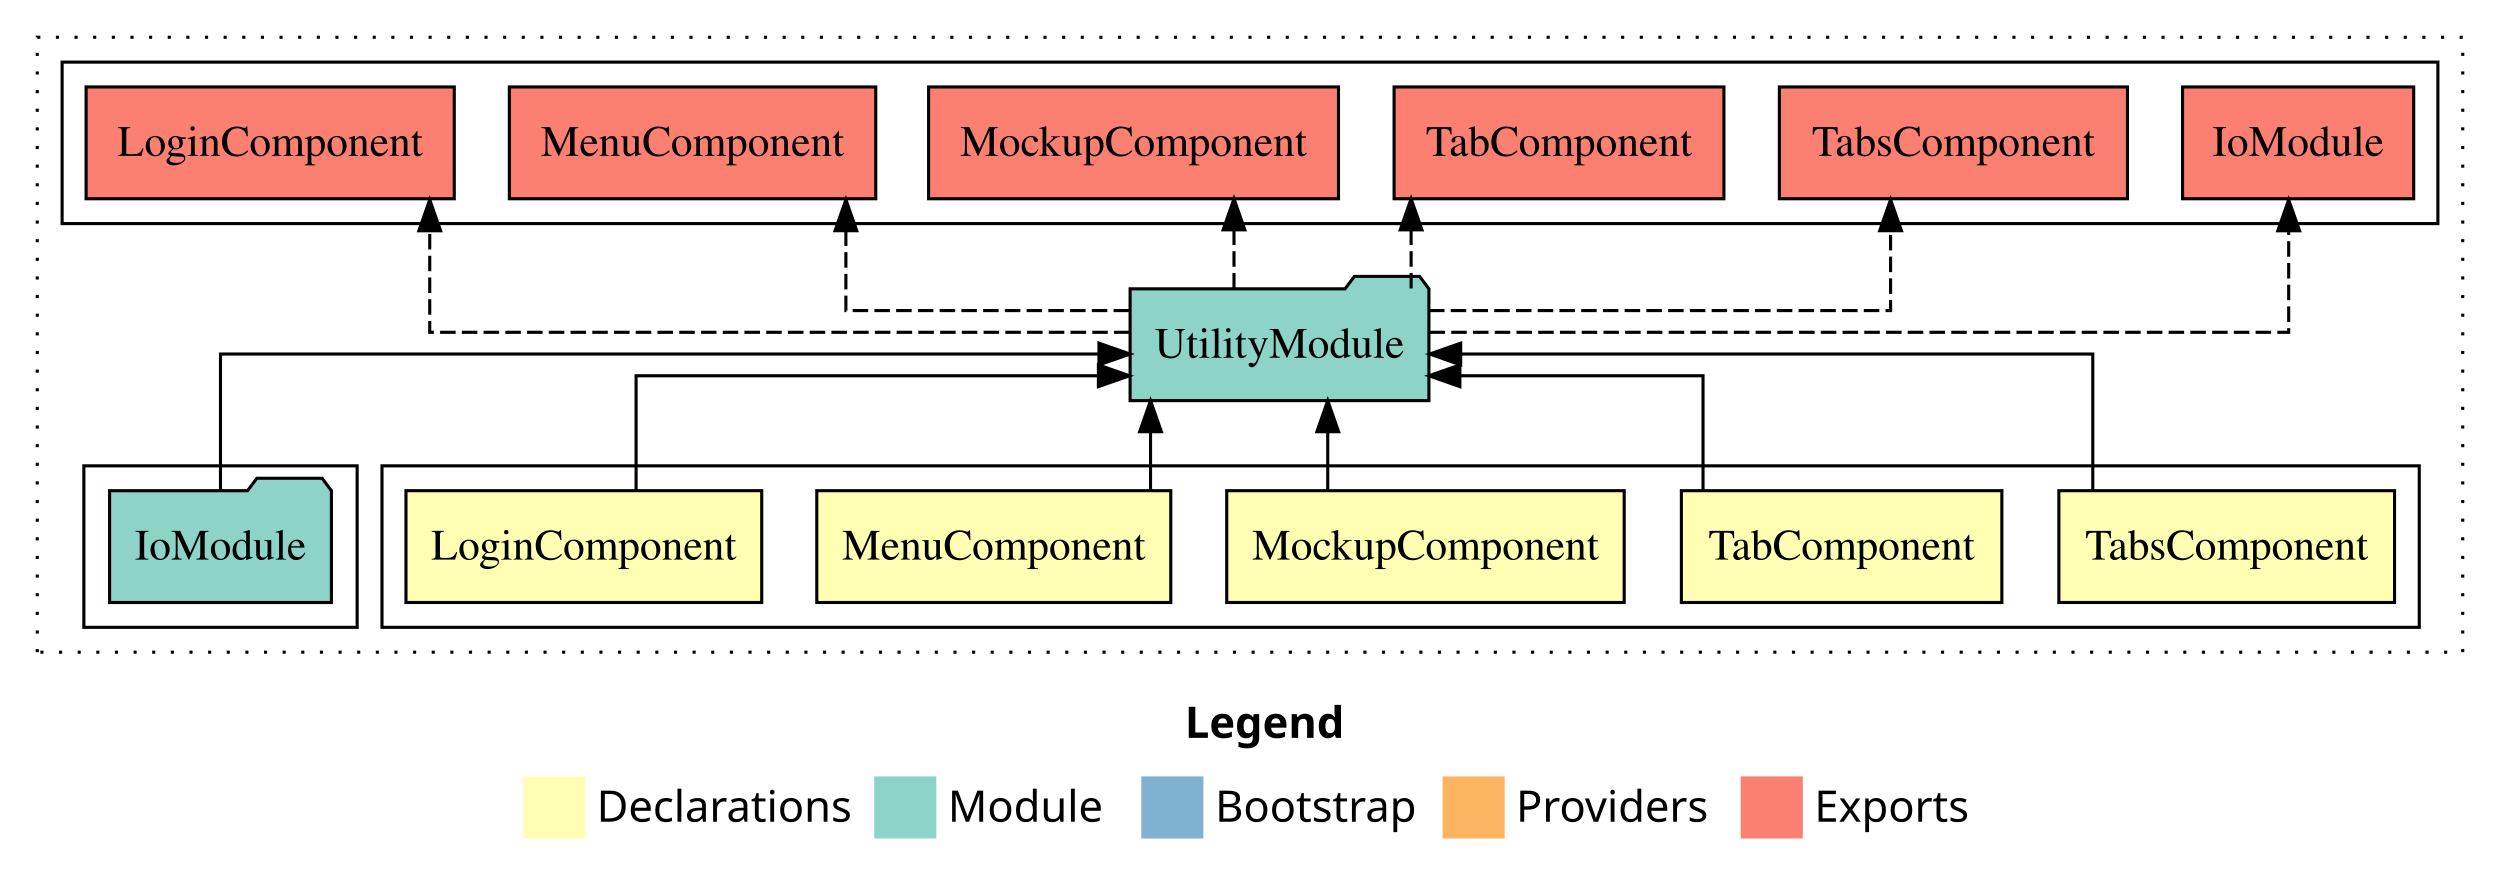
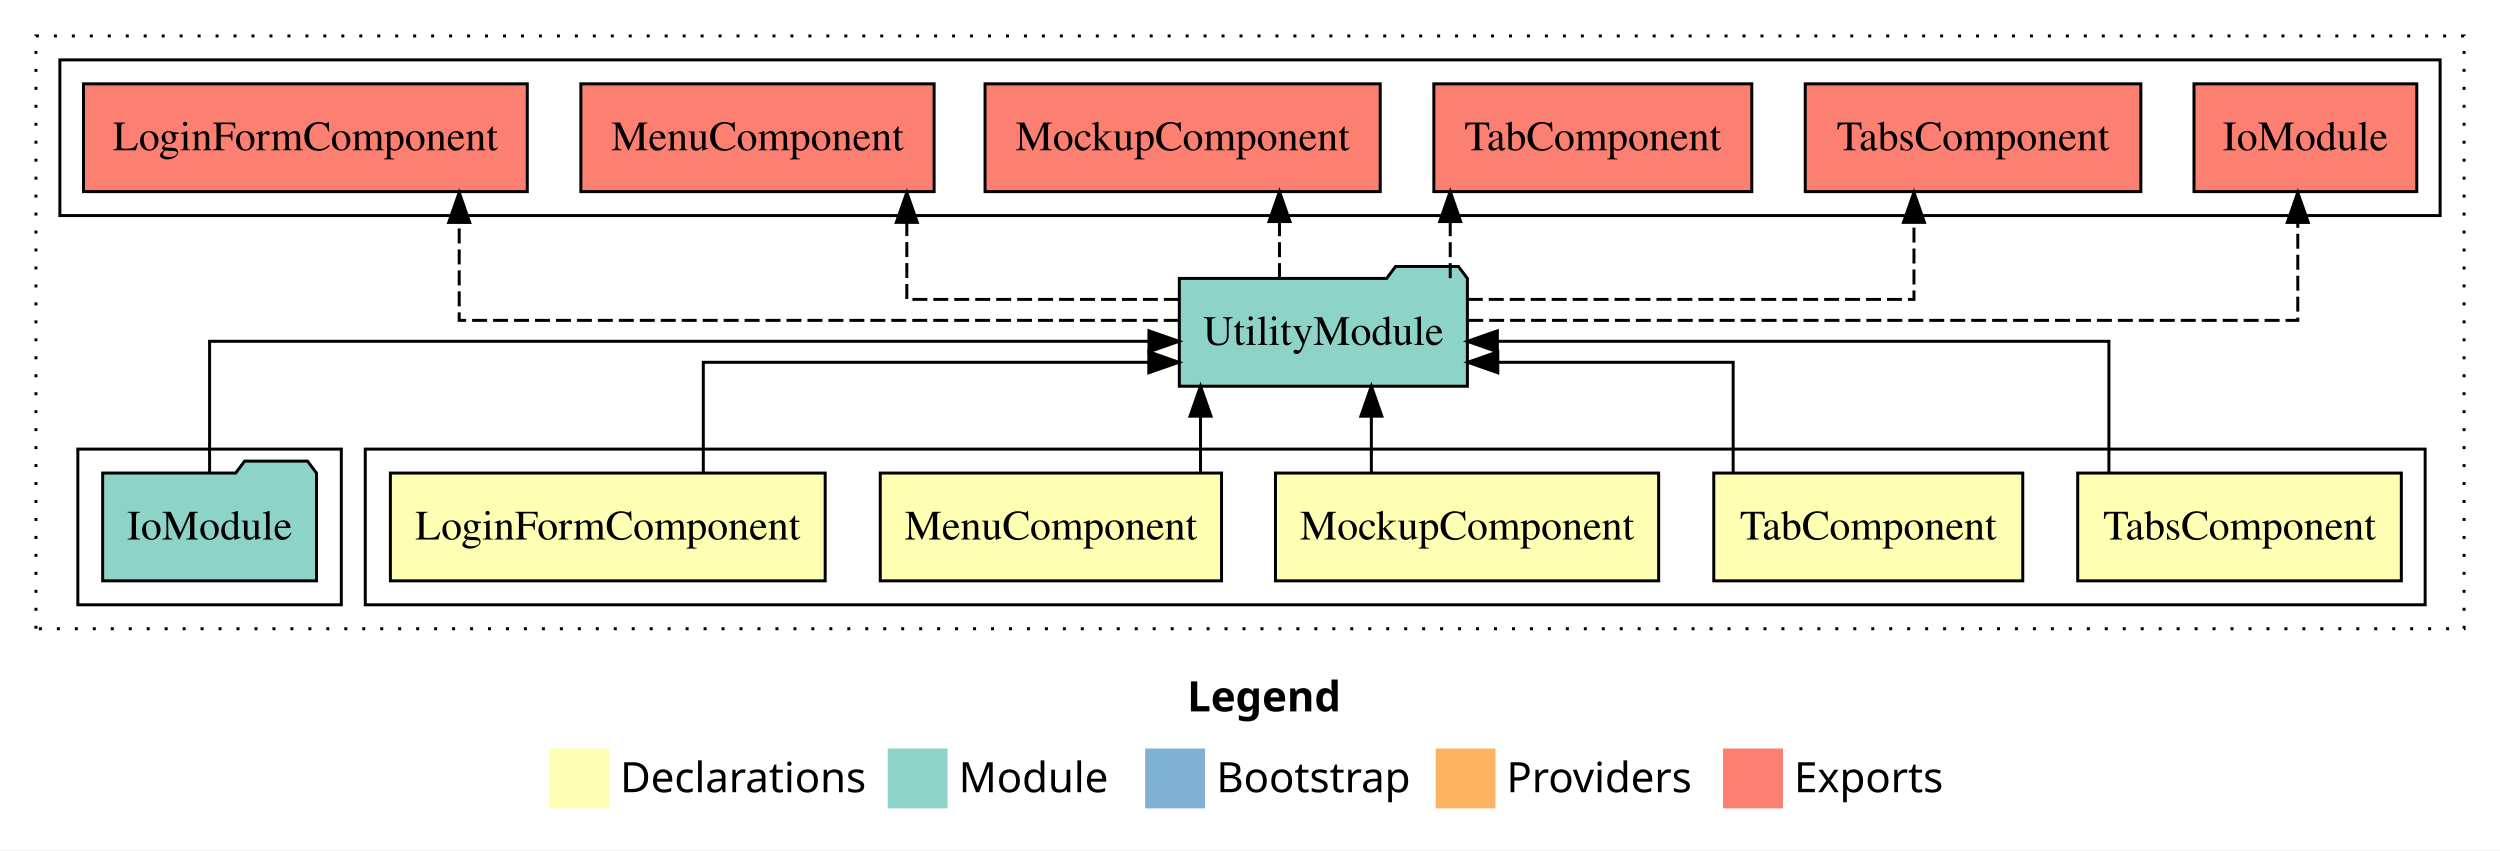
- <svg xmlns="http://www.w3.org/2000/svg" width="805pt" height="284pt" viewBox="0.00 0.00 805.00 284.00">
+ <svg xmlns="http://www.w3.org/2000/svg" width="835pt" height="284pt" viewBox="0.00 0.00 835.00 284.00">
  <g id="graph0" class="graph" transform="scale(1 1) rotate(0) translate(4 280)">
-     <polygon fill="#ffffff" stroke="transparent" points="-4,4 -4,-280 801,-280 801,4 -4,4" />
-     <text text-anchor="start" x="377.509" y="-42.4" font-family="sans-serif" font-weight="bold" font-size="14.00" fill="#000000">Legend</text>
-     <polygon fill="#ffffb3" stroke="transparent" points="164.5,-10 164.5,-30 184.5,-30 184.5,-10 164.5,-10" />
-     <text text-anchor="start" x="188.129" y="-15.4" font-family="sans-serif" font-size="14.00" fill="#000000">  Declarations</text>
-     <polygon fill="#8dd3c7" stroke="transparent" points="277.5,-10 277.5,-30 297.5,-30 297.5,-10 277.5,-10" />
-     <text text-anchor="start" x="301.225" y="-15.4" font-family="sans-serif" font-size="14.00" fill="#000000">  Module</text>
-     <polygon fill="#80b1d3" stroke="transparent" points="363.5,-10 363.5,-30 383.5,-30 383.5,-10 363.5,-10" />
-     <text text-anchor="start" x="387.281" y="-15.4" font-family="sans-serif" font-size="14.00" fill="#000000">  Bootstrap</text>
-     <polygon fill="#fdb462" stroke="transparent" points="460.5,-10 460.5,-30 480.5,-30 480.5,-10 460.5,-10" />
-     <text text-anchor="start" x="484.173" y="-15.4" font-family="sans-serif" font-size="14.00" fill="#000000">  Providers</text>
-     <polygon fill="#fb8072" stroke="transparent" points="556.5,-10 556.5,-30 576.5,-30 576.5,-10 556.5,-10" />
-     <text text-anchor="start" x="580.226" y="-15.4" font-family="sans-serif" font-size="14.00" fill="#000000">  Exports</text>
+     <polygon fill="#ffffff" stroke="transparent" points="-4,4 -4,-280 831,-280 831,4 -4,4" />
+     <text text-anchor="start" x="392.509" y="-42.4" font-family="sans-serif" font-weight="bold" font-size="14.00" fill="#000000">Legend</text>
+     <polygon fill="#ffffb3" stroke="transparent" points="179.5,-10 179.5,-30 199.5,-30 199.5,-10 179.5,-10" />
+     <text text-anchor="start" x="203.129" y="-15.4" font-family="sans-serif" font-size="14.00" fill="#000000">  Declarations</text>
+     <polygon fill="#8dd3c7" stroke="transparent" points="292.5,-10 292.5,-30 312.5,-30 312.5,-10 292.5,-10" />
+     <text text-anchor="start" x="316.225" y="-15.4" font-family="sans-serif" font-size="14.00" fill="#000000">  Module</text>
+     <polygon fill="#80b1d3" stroke="transparent" points="378.5,-10 378.5,-30 398.5,-30 398.5,-10 378.5,-10" />
+     <text text-anchor="start" x="402.281" y="-15.4" font-family="sans-serif" font-size="14.00" fill="#000000">  Bootstrap</text>
+     <polygon fill="#fdb462" stroke="transparent" points="475.5,-10 475.5,-30 495.5,-30 495.5,-10 475.5,-10" />
+     <text text-anchor="start" x="499.173" y="-15.4" font-family="sans-serif" font-size="14.00" fill="#000000">  Providers</text>
+     <polygon fill="#fb8072" stroke="transparent" points="571.5,-10 571.5,-30 591.5,-30 591.5,-10 571.5,-10" />
+     <text text-anchor="start" x="595.226" y="-15.4" font-family="sans-serif" font-size="14.00" fill="#000000">  Exports</text>
    <g id="clust1" class="cluster">
-       <polygon fill="none" stroke="#000000" stroke-dasharray="1,5" points="8,-70 8,-268 789,-268 789,-70 8,-70" />
+       <polygon fill="none" stroke="#000000" stroke-dasharray="1,5" points="8,-70 8,-268 819,-268 819,-70 8,-70" />
    </g>
    <g id="clust2" class="cluster">
-       <polygon fill="none" stroke="#000000" points="119,-78 119,-130 775,-130 775,-78 119,-78" />
+       <polygon fill="none" stroke="#000000" points="118,-78 118,-130 806,-130 806,-78 118,-78" />
    </g>
    <g id="clust8" class="cluster">
-       <polygon fill="none" stroke="#000000" points="23,-78 23,-130 111,-130 111,-78 23,-78" />
+       <polygon fill="none" stroke="#000000" points="22,-78 22,-130 110,-130 110,-78 22,-78" />
    </g>
    <g id="clust9" class="cluster">
-       <polygon fill="none" stroke="#000000" points="16,-208 16,-260 781,-260 781,-208 16,-208" />
+       <polygon fill="none" stroke="#000000" points="16,-208 16,-260 811,-260 811,-208 16,-208" />
    </g>
    <g id="node1" class="node">
-       <polygon fill="#ffffb3" stroke="#000000" points="767.045,-122 658.955,-122 658.955,-86 767.045,-86 767.045,-122" />
-       <text text-anchor="middle" x="713" y="-99.8" font-family="Times,serif" font-size="14.00" fill="#000000">TabsComponent</text>
+       <polygon fill="#ffffb3" stroke="#000000" points="798.045,-122 689.955,-122 689.955,-86 798.045,-86 798.045,-122" />
+       <text text-anchor="middle" x="744" y="-99.8" font-family="Times,serif" font-size="14.00" fill="#000000">TabsComponent</text>
    </g>
    <g id="node6" class="node">
-       <polygon fill="#8dd3c7" stroke="#000000" points="456.11,-187 453.11,-191 432.11,-191 429.11,-187 359.89,-187 359.89,-151 456.11,-151 456.11,-187" />
-       <text text-anchor="middle" x="408" y="-164.8" font-family="Times,serif" font-size="14.00" fill="#000000">UtilityModule</text>
+       <polygon fill="#8dd3c7" stroke="#000000" points="486.11,-187 483.11,-191 462.11,-191 459.11,-187 389.89,-187 389.89,-151 486.11,-151 486.11,-187" />
+       <text text-anchor="middle" x="438" y="-164.8" font-family="Times,serif" font-size="14.00" fill="#000000">UtilityModule</text>
    </g>
    <g id="edge1" class="edge">
-       <path fill="none" stroke="#000000" d="M669.875,-122.267C669.875,-140.555 669.875,-166 669.875,-166 669.875,-166 466.337,-166 466.337,-166" />
-       <polygon fill="#000000" stroke="#000000" points="466.337,-162.5 456.337,-166 466.337,-169.5 466.337,-162.5" />
+       <path fill="none" stroke="#000000" d="M700.375,-122.267C700.375,-140.555 700.375,-166 700.375,-166 700.375,-166 496.124,-166 496.124,-166" />
+       <polygon fill="#000000" stroke="#000000" points="496.124,-162.5 486.124,-166 496.124,-169.5 496.124,-162.5" />
    </g>
    <g id="node2" class="node">
-       <polygon fill="#ffffb3" stroke="#000000" points="640.6,-122 537.4,-122 537.4,-86 640.6,-86 640.6,-122" />
-       <text text-anchor="middle" x="589" y="-99.8" font-family="Times,serif" font-size="14.00" fill="#000000">TabComponent</text>
+       <polygon fill="#ffffb3" stroke="#000000" points="671.6,-122 568.4,-122 568.4,-86 671.6,-86 671.6,-122" />
+       <text text-anchor="middle" x="620" y="-99.8" font-family="Times,serif" font-size="14.00" fill="#000000">TabComponent</text>
    </g>
    <g id="edge2" class="edge">
-       <path fill="none" stroke="#000000" d="M544.375,-122.009C544.375,-138.049 544.375,-159 544.375,-159 544.375,-159 466.081,-159 466.081,-159" />
-       <polygon fill="#000000" stroke="#000000" points="466.081,-155.5 456.081,-159 466.081,-162.5 466.081,-155.5" />
+       <path fill="none" stroke="#000000" d="M574.875,-122.009C574.875,-138.049 574.875,-159 574.875,-159 574.875,-159 496.257,-159 496.257,-159" />
+       <polygon fill="#000000" stroke="#000000" points="496.257,-155.5 486.257,-159 496.257,-162.5 496.257,-155.5" />
    </g>
    <g id="node3" class="node">
-       <polygon fill="#ffffb3" stroke="#000000" points="518.992,-122 391.008,-122 391.008,-86 518.992,-86 518.992,-122" />
-       <text text-anchor="middle" x="455" y="-99.8" font-family="Times,serif" font-size="14.00" fill="#000000">MockupComponent</text>
+       <polygon fill="#ffffb3" stroke="#000000" points="549.992,-122 422.008,-122 422.008,-86 549.992,-86 549.992,-122" />
+       <text text-anchor="middle" x="486" y="-99.8" font-family="Times,serif" font-size="14.00" fill="#000000">MockupComponent</text>
    </g>
    <g id="edge3" class="edge">
-       <path fill="none" stroke="#000000" d="M423.529,-122.106C423.529,-122.106 423.529,-140.991 423.529,-140.991" />
-       <polygon fill="#000000" stroke="#000000" points="420.029,-140.991 423.529,-150.991 427.029,-140.991 420.029,-140.991" />
+       <path fill="none" stroke="#000000" d="M454.029,-122.106C454.029,-122.106 454.029,-140.991 454.029,-140.991" />
+       <polygon fill="#000000" stroke="#000000" points="450.529,-140.991 454.029,-150.991 457.529,-140.991 450.529,-140.991" />
    </g>
    <g id="node4" class="node">
-       <polygon fill="#ffffb3" stroke="#000000" points="372.992,-122 259.008,-122 259.008,-86 372.992,-86 372.992,-122" />
-       <text text-anchor="middle" x="316" y="-99.8" font-family="Times,serif" font-size="14.00" fill="#000000">MenuComponent</text>
+       <polygon fill="#ffffb3" stroke="#000000" points="403.992,-122 290.008,-122 290.008,-86 403.992,-86 403.992,-122" />
+       <text text-anchor="middle" x="347" y="-99.8" font-family="Times,serif" font-size="14.00" fill="#000000">MenuComponent</text>
    </g>
    <g id="edge4" class="edge">
-       <path fill="none" stroke="#000000" d="M366.471,-122.106C366.471,-122.106 366.471,-140.991 366.471,-140.991" />
-       <polygon fill="#000000" stroke="#000000" points="362.971,-140.991 366.471,-150.991 369.971,-140.991 362.971,-140.991" />
+       <path fill="none" stroke="#000000" d="M396.971,-122.106C396.971,-122.106 396.971,-140.991 396.971,-140.991" />
+       <polygon fill="#000000" stroke="#000000" points="393.471,-140.991 396.971,-150.991 400.471,-140.991 393.471,-140.991" />
    </g>
    <g id="node5" class="node">
-       <polygon fill="#ffffb3" stroke="#000000" points="241.276,-122 126.724,-122 126.724,-86 241.276,-86 241.276,-122" />
-       <text text-anchor="middle" x="184" y="-99.8" font-family="Times,serif" font-size="14.00" fill="#000000">LoginComponent</text>
+       <polygon fill="#ffffb3" stroke="#000000" points="271.609,-122 126.391,-122 126.391,-86 271.609,-86 271.609,-122" />
+       <text text-anchor="middle" x="199" y="-99.8" font-family="Times,serif" font-size="14.00" fill="#000000">LoginFormComponent</text>
    </g>
    <g id="edge5" class="edge">
-       <path fill="none" stroke="#000000" d="M200.821,-122.009C200.821,-138.049 200.821,-159 200.821,-159 200.821,-159 349.687,-159 349.687,-159" />
-       <polygon fill="#000000" stroke="#000000" points="349.687,-162.5 359.687,-159 349.687,-155.5 349.687,-162.5" />
+       <path fill="none" stroke="#000000" d="M230.905,-122.009C230.905,-138.049 230.905,-159 230.905,-159 230.905,-159 379.707,-159 379.707,-159" />
+       <polygon fill="#000000" stroke="#000000" points="379.707,-162.5 389.707,-159 379.707,-155.5 379.707,-162.5" />
    </g>
    <g id="node8" class="node">
-       <polygon fill="#fb8072" stroke="#000000" points="773.211,-252 698.789,-252 698.789,-216 773.211,-216 773.211,-252" />
-       <text text-anchor="middle" x="736" y="-229.8" font-family="Times,serif" font-size="14.00" fill="#000000">IoModule </text>
+       <polygon fill="#fb8072" stroke="#000000" points="803.211,-252 728.789,-252 728.789,-216 803.211,-216 803.211,-252" />
+       <text text-anchor="middle" x="766" y="-229.8" font-family="Times,serif" font-size="14.00" fill="#000000">IoModule </text>
    </g>
    <g id="edge7" class="edge">
-       <path fill="none" stroke="#000000" stroke-dasharray="5,2" d="M456.299,-173C546.822,-173 732.958,-173 732.958,-173 732.958,-173 732.958,-205.698 732.958,-205.698" />
-       <polygon fill="#000000" stroke="#000000" points="729.458,-205.698 732.958,-215.698 736.458,-205.698 729.458,-205.698" />
+       <path fill="none" stroke="#000000" stroke-dasharray="5,2" d="M486.373,-173C577.036,-173 763.458,-173 763.458,-173 763.458,-173 763.458,-205.698 763.458,-205.698" />
+       <polygon fill="#000000" stroke="#000000" points="759.958,-205.698 763.458,-215.698 766.958,-205.698 759.958,-205.698" />
    </g>
    <g id="node9" class="node">
-       <polygon fill="#fb8072" stroke="#000000" points="681.044,-252 568.956,-252 568.956,-216 681.044,-216 681.044,-252" />
-       <text text-anchor="middle" x="625" y="-229.8" font-family="Times,serif" font-size="14.00" fill="#000000">TabsComponent </text>
+       <polygon fill="#fb8072" stroke="#000000" points="711.044,-252 598.956,-252 598.956,-216 711.044,-216 711.044,-252" />
+       <text text-anchor="middle" x="655" y="-229.8" font-family="Times,serif" font-size="14.00" fill="#000000">TabsComponent </text>
    </g>
    <g id="edge8" class="edge">
-       <path fill="none" stroke="#000000" stroke-dasharray="5,2" d="M456.134,-180C514.385,-180 604.764,-180 604.764,-180 604.764,-180 604.764,-205.718 604.764,-205.718" />
-       <polygon fill="#000000" stroke="#000000" points="601.264,-205.718 604.764,-215.718 608.264,-205.718 601.264,-205.718" />
+       <path fill="none" stroke="#000000" stroke-dasharray="5,2" d="M486.256,-180C544.656,-180 635.264,-180 635.264,-180 635.264,-180 635.264,-205.718 635.264,-205.718" />
+       <polygon fill="#000000" stroke="#000000" points="631.764,-205.718 635.264,-215.718 638.764,-205.718 631.764,-205.718" />
    </g>
    <g id="node10" class="node">
-       <polygon fill="#fb8072" stroke="#000000" points="551.1,-252 444.9,-252 444.9,-216 551.1,-216 551.1,-252" />
-       <text text-anchor="middle" x="498" y="-229.8" font-family="Times,serif" font-size="14.00" fill="#000000">TabComponent </text>
+       <polygon fill="#fb8072" stroke="#000000" points="581.1,-252 474.9,-252 474.9,-216 581.1,-216 581.1,-252" />
+       <text text-anchor="middle" x="528" y="-229.8" font-family="Times,serif" font-size="14.00" fill="#000000">TabComponent </text>
    </g>
    <g id="edge9" class="edge">
-       <path fill="none" stroke="#000000" stroke-dasharray="5,2" d="M450.377,-187.106C450.377,-187.106 450.377,-205.991 450.377,-205.991" />
-       <polygon fill="#000000" stroke="#000000" points="446.877,-205.991 450.377,-215.991 453.877,-205.991 446.877,-205.991" />
+       <path fill="none" stroke="#000000" stroke-dasharray="5,2" d="M480.377,-187.106C480.377,-187.106 480.377,-205.991 480.377,-205.991" />
+       <polygon fill="#000000" stroke="#000000" points="476.877,-205.991 480.377,-215.991 483.877,-205.991 476.877,-205.991" />
    </g>
    <g id="node11" class="node">
-       <polygon fill="#fb8072" stroke="#000000" points="426.993,-252 295.007,-252 295.007,-216 426.993,-216 426.993,-252" />
-       <text text-anchor="middle" x="361" y="-229.8" font-family="Times,serif" font-size="14.00" fill="#000000">MockupComponent </text>
+       <polygon fill="#fb8072" stroke="#000000" points="456.993,-252 325.007,-252 325.007,-216 456.993,-216 456.993,-252" />
+       <text text-anchor="middle" x="391" y="-229.8" font-family="Times,serif" font-size="14.00" fill="#000000">MockupComponent </text>
    </g>
    <g id="edge10" class="edge">
-       <path fill="none" stroke="#000000" stroke-dasharray="5,2" d="M393.346,-187.106C393.346,-187.106 393.346,-205.991 393.346,-205.991" />
-       <polygon fill="#000000" stroke="#000000" points="389.846,-205.991 393.346,-215.991 396.846,-205.991 389.846,-205.991" />
+       <path fill="none" stroke="#000000" stroke-dasharray="5,2" d="M423.346,-187.106C423.346,-187.106 423.346,-205.991 423.346,-205.991" />
+       <polygon fill="#000000" stroke="#000000" points="419.846,-205.991 423.346,-215.991 426.846,-205.991 419.846,-205.991" />
    </g>
    <g id="node12" class="node">
-       <polygon fill="#fb8072" stroke="#000000" points="277.993,-252 160.007,-252 160.007,-216 277.993,-216 277.993,-252" />
-       <text text-anchor="middle" x="219" y="-229.8" font-family="Times,serif" font-size="14.00" fill="#000000">MenuComponent </text>
+       <polygon fill="#fb8072" stroke="#000000" points="307.993,-252 190.007,-252 190.007,-216 307.993,-216 307.993,-252" />
+       <text text-anchor="middle" x="249" y="-229.8" font-family="Times,serif" font-size="14.00" fill="#000000">MenuComponent </text>
    </g>
    <g id="edge11" class="edge">
-       <path fill="none" stroke="#000000" stroke-dasharray="5,2" d="M359.558,-180C319.231,-180 268.375,-180 268.375,-180 268.375,-180 268.375,-205.718 268.375,-205.718" />
-       <polygon fill="#000000" stroke="#000000" points="264.875,-205.718 268.375,-215.718 271.875,-205.718 264.875,-205.718" />
+       <path fill="none" stroke="#000000" stroke-dasharray="5,2" d="M389.731,-180C349.549,-180 298.875,-180 298.875,-180 298.875,-180 298.875,-205.718 298.875,-205.718" />
+       <polygon fill="#000000" stroke="#000000" points="295.375,-205.718 298.875,-215.718 302.375,-205.718 295.375,-205.718" />
    </g>
    <g id="node13" class="node">
-       <polygon fill="#fb8072" stroke="#000000" points="142.276,-252 23.724,-252 23.724,-216 142.276,-216 142.276,-252" />
-       <text text-anchor="middle" x="83" y="-229.8" font-family="Times,serif" font-size="14.00" fill="#000000">LoginComponent </text>
+       <polygon fill="#fb8072" stroke="#000000" points="172.11,-252 23.89,-252 23.89,-216 172.11,-216 172.11,-252" />
+       <text text-anchor="middle" x="98" y="-229.8" font-family="Times,serif" font-size="14.00" fill="#000000">LoginFormComponent </text>
    </g>
    <g id="edge12" class="edge">
-       <path fill="none" stroke="#000000" stroke-dasharray="5,2" d="M359.711,-173C281.159,-173 134.375,-173 134.375,-173 134.375,-173 134.375,-205.698 134.375,-205.698" />
-       <polygon fill="#000000" stroke="#000000" points="130.875,-205.698 134.375,-215.698 137.875,-205.698 130.875,-205.698" />
+       <path fill="none" stroke="#000000" stroke-dasharray="5,2" d="M389.691,-173C307.526,-173 149.375,-173 149.375,-173 149.375,-173 149.375,-205.698 149.375,-205.698" />
+       <polygon fill="#000000" stroke="#000000" points="145.875,-205.698 149.375,-215.698 152.875,-205.698 145.875,-205.698" />
    </g>
    <g id="node7" class="node">
-       <polygon fill="#8dd3c7" stroke="#000000" points="102.711,-122 99.711,-126 78.711,-126 75.711,-122 31.289,-122 31.289,-86 102.711,-86 102.711,-122" />
-       <text text-anchor="middle" x="67" y="-99.8" font-family="Times,serif" font-size="14.00" fill="#000000">IoModule</text>
+       <polygon fill="#8dd3c7" stroke="#000000" points="101.711,-122 98.711,-126 77.711,-126 74.711,-122 30.289,-122 30.289,-86 101.711,-86 101.711,-122" />
+       <text text-anchor="middle" x="66" y="-99.8" font-family="Times,serif" font-size="14.00" fill="#000000">IoModule</text>
    </g>
    <g id="edge6" class="edge">
-       <path fill="none" stroke="#000000" d="M67,-122.267C67,-140.555 67,-166 67,-166 67,-166 349.866,-166 349.866,-166" />
-       <polygon fill="#000000" stroke="#000000" points="349.866,-169.5 359.866,-166 349.866,-162.5 349.866,-169.5" />
+       <path fill="none" stroke="#000000" d="M66,-122.267C66,-140.555 66,-166 66,-166 66,-166 379.749,-166 379.749,-166" />
+       <polygon fill="#000000" stroke="#000000" points="379.749,-169.5 389.749,-166 379.749,-162.5 379.749,-169.5" />
    </g>
  </g>
</svg>
